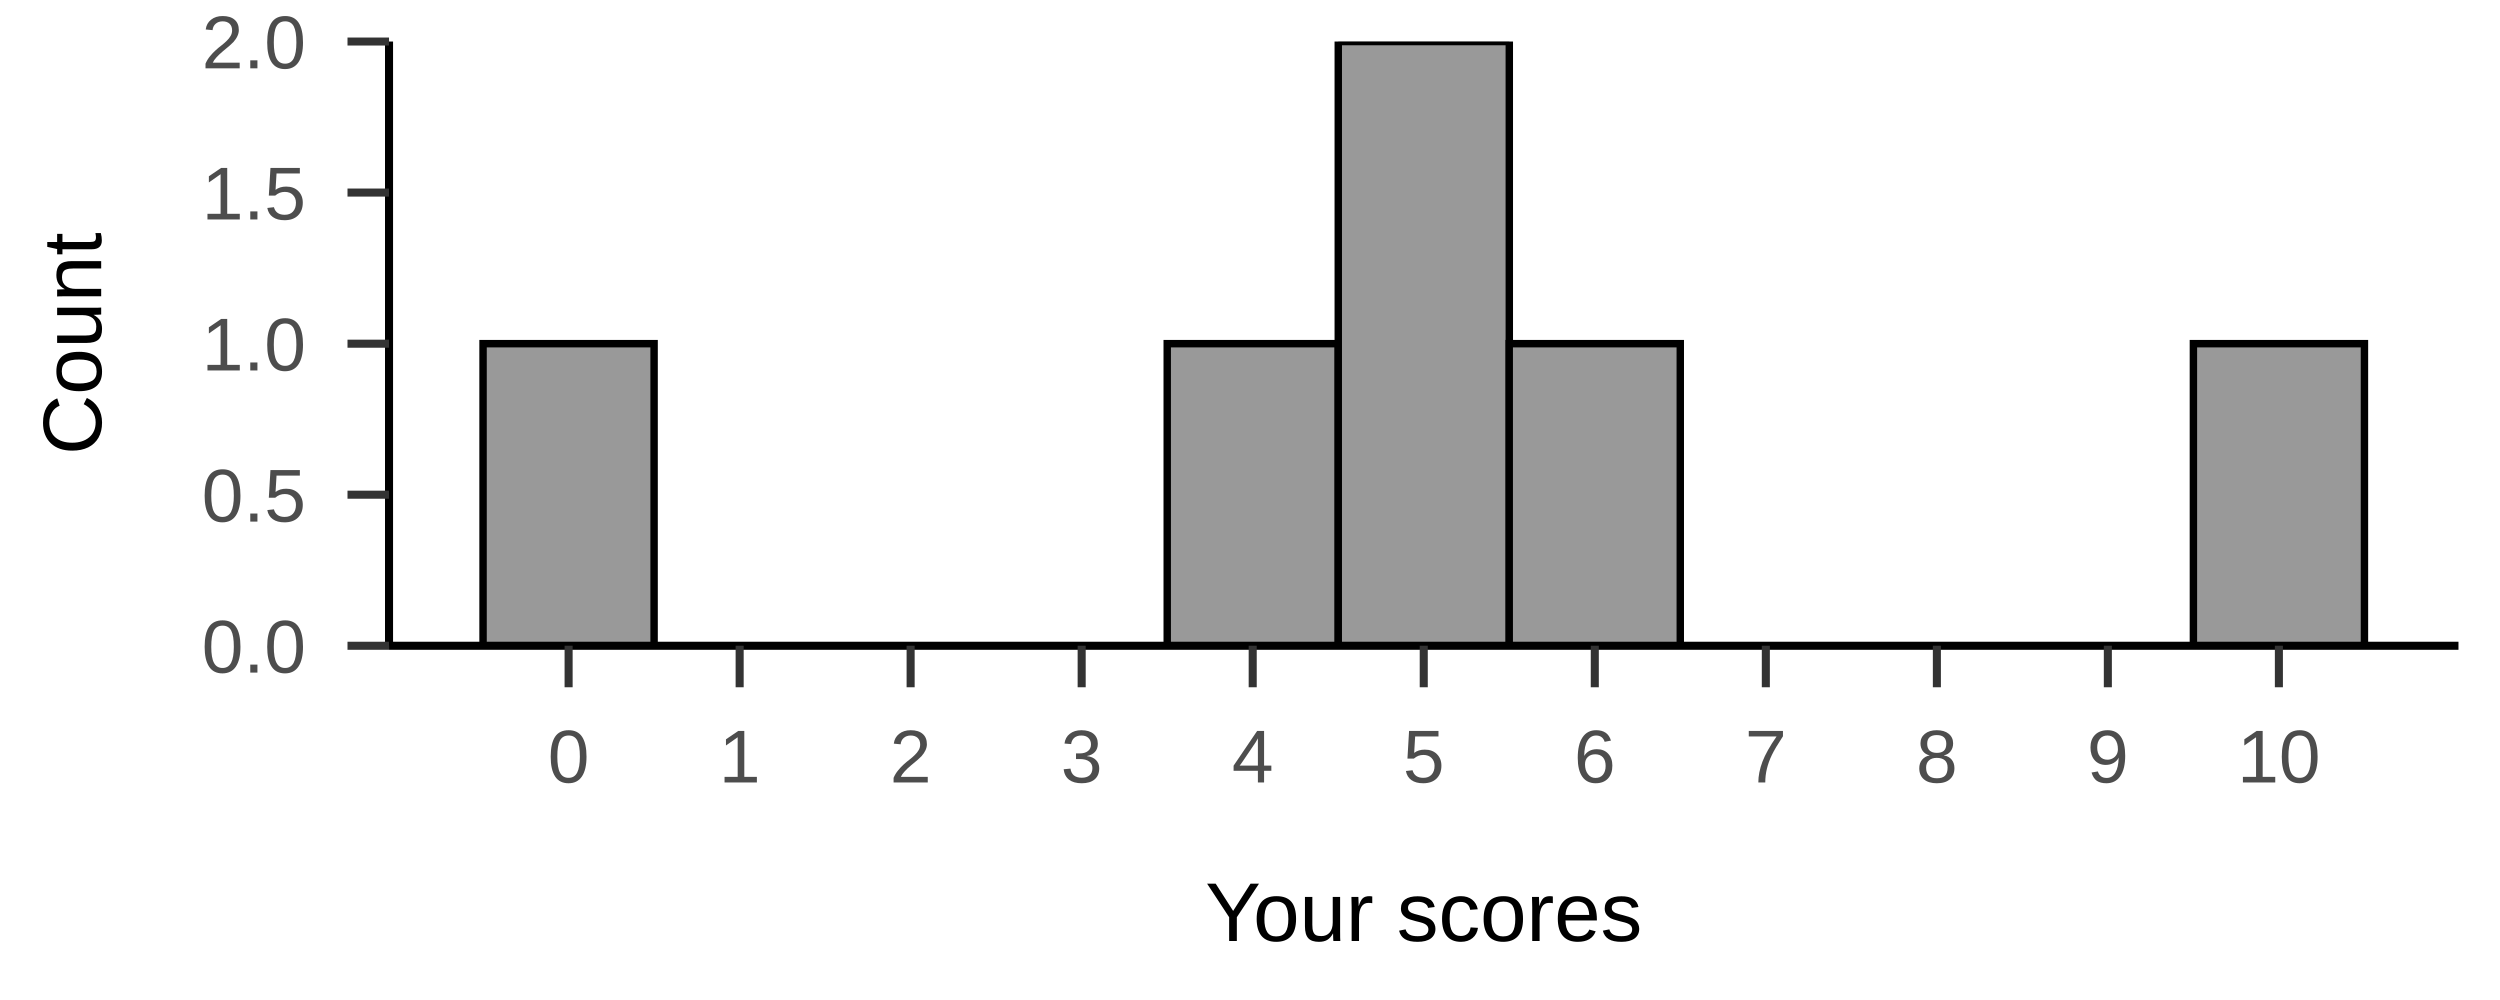
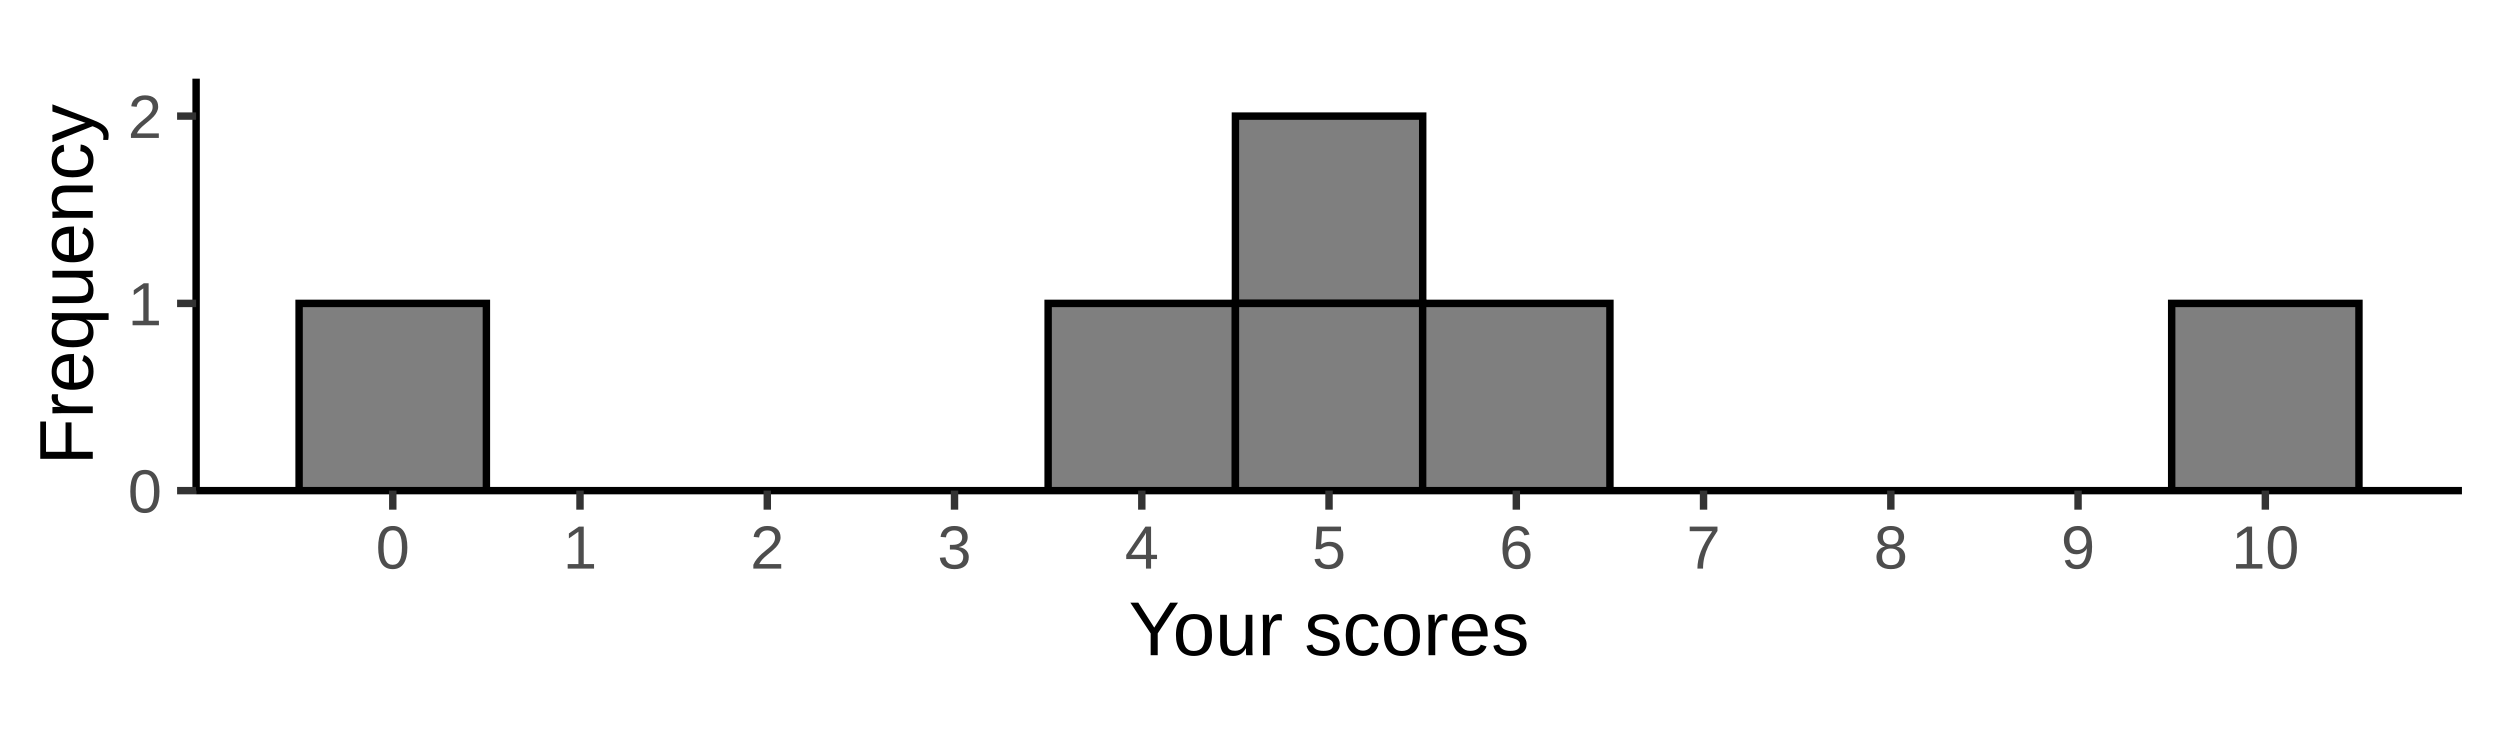
- <svg xmlns="http://www.w3.org/2000/svg" class="svglite" width="360.00pt" height="144.00pt" viewBox="0 0 360.00 144.00">
+ <svg xmlns="http://www.w3.org/2000/svg" class="svglite" width="360.00pt" height="108.00pt" viewBox="0 0 360.00 108.00">
  <defs>
    <style type="text/css">
    .svglite line, .svglite polyline, .svglite polygon, .svglite path, .svglite rect, .svglite circle {
      fill: none;
      stroke: #000000;
      stroke-linecap: round;
      stroke-linejoin: round;
      stroke-miterlimit: 10.00;
    }
    .svglite text {
      white-space: pre;
    }
  </style>
  </defs>
  <rect width="100%" height="100%" style="stroke: none; fill: none;" />
  <defs>
-     <clipPath id="cpMC4wMHwzNjAuMDB8MC4wMHwxNDQuMDA=">
-       <rect x="0.00" y="0.00" width="360.00" height="144.00" />
+     <clipPath id="cpMC4wMHwzNjAuMDB8MC4wMHwxMDguMDA=">
+       <rect x="0.00" y="0.00" width="360.00" height="108.00" />
    </clipPath>
  </defs>
-   <g clip-path="url(#cpMC4wMHwzNjAuMDB8MC4wMHwxNDQuMDA=)">
+   <g clip-path="url(#cpMC4wMHwzNjAuMDB8MC4wMHwxMDguMDA=)">
</g>
  <defs>
-     <clipPath id="cpNTYuMDJ8MzU0LjAyfDUuOTh8OTIuOTk=">
-       <rect x="56.02" y="5.98" width="298.01" height="87.02" />
+     <clipPath id="cpMC4wMHwzNjAuMDB8NS44NXwxMDIuMTU=">
+       <rect x="0" y="5.85" width="360.00" height="96.30" />
    </clipPath>
  </defs>
-   <g clip-path="url(#cpNTYuMDJ8MzU0LjAyfDUuOTh8OTIuOTk=)">
-     <rect x="69.56" y="49.49" width="24.63" height="43.51" style="stroke-width: 1.07; stroke-linecap: square; stroke-linejoin: miter; fill: #999999;" />
-     <rect x="94.19" y="92.99" width="24.63" height="0.00" style="stroke-width: 1.07; stroke-linecap: square; stroke-linejoin: miter; fill: #999999;" />
-     <rect x="118.82" y="92.99" width="24.63" height="0.00" style="stroke-width: 1.07; stroke-linecap: square; stroke-linejoin: miter; fill: #999999;" />
-     <rect x="143.45" y="92.99" width="24.63" height="0.00" style="stroke-width: 1.07; stroke-linecap: square; stroke-linejoin: miter; fill: #999999;" />
-     <rect x="168.08" y="49.49" width="24.63" height="43.51" style="stroke-width: 1.07; stroke-linecap: square; stroke-linejoin: miter; fill: #999999;" />
-     <rect x="192.71" y="5.98" width="24.63" height="87.02" style="stroke-width: 1.07; stroke-linecap: square; stroke-linejoin: miter; fill: #999999;" />
-     <rect x="217.33" y="49.49" width="24.63" height="43.51" style="stroke-width: 1.07; stroke-linecap: square; stroke-linejoin: miter; fill: #999999;" />
-     <rect x="241.96" y="92.99" width="24.63" height="0.00" style="stroke-width: 1.07; stroke-linecap: square; stroke-linejoin: miter; fill: #999999;" />
-     <rect x="266.59" y="92.99" width="24.63" height="0.00" style="stroke-width: 1.07; stroke-linecap: square; stroke-linejoin: miter; fill: #999999;" />
-     <rect x="291.22" y="92.99" width="24.63" height="0.00" style="stroke-width: 1.07; stroke-linecap: square; stroke-linejoin: miter; fill: #999999;" />
-     <rect x="315.85" y="49.49" width="24.63" height="43.51" style="stroke-width: 1.07; stroke-linecap: square; stroke-linejoin: miter; fill: #999999;" />
+   <g clip-path="url(#cpMC4wMHwzNjAuMDB8NS44NXwxMDIuMTU=)">
+ </g>
+   <g clip-path="url(#cpMC4wMHwzNjAuMDB8MC4wMHwxMDguMDA=)">
+ </g>
+   <defs>
+     <clipPath id="cpMjguMjR8MzU0LjUyfDExLjMzfDcwLjY1">
+       <rect x="28.24" y="11.33" width="326.28" height="59.32" />
+     </clipPath>
+   </defs>
+   <g clip-path="url(#cpMjguMjR8MzU0LjUyfDExLjMzfDcwLjY1)">
+     <rect x="43.07" y="43.69" width="26.97" height="26.97" style="stroke-width: 1.07; stroke-linecap: square; stroke-linejoin: miter; fill: #7F7F7F;" />
+     <rect x="70.04" y="70.65" width="26.97" height="0.00" style="stroke-width: 1.07; stroke-linecap: square; stroke-linejoin: miter; fill: #7F7F7F;" />
+     <rect x="97.00" y="70.65" width="26.97" height="0.00" style="stroke-width: 1.07; stroke-linecap: square; stroke-linejoin: miter; fill: #7F7F7F;" />
+     <rect x="123.97" y="70.65" width="26.97" height="0.00" style="stroke-width: 1.07; stroke-linecap: square; stroke-linejoin: miter; fill: #7F7F7F;" />
+     <rect x="150.93" y="43.69" width="26.97" height="0.00" style="stroke-width: 1.07; stroke-linecap: square; stroke-linejoin: miter; fill: #7F7F7F;" />
+     <rect x="177.90" y="16.72" width="26.97" height="0.00" style="stroke-width: 1.07; stroke-linecap: square; stroke-linejoin: miter; fill: #7F7F7F;" />
+     <rect x="204.86" y="43.69" width="26.97" height="0.00" style="stroke-width: 1.07; stroke-linecap: square; stroke-linejoin: miter; fill: #7F7F7F;" />
+     <rect x="231.83" y="70.65" width="26.97" height="0.00" style="stroke-width: 1.07; stroke-linecap: square; stroke-linejoin: miter; fill: #7F7F7F;" />
+     <rect x="258.79" y="70.65" width="26.97" height="0.00" style="stroke-width: 1.07; stroke-linecap: square; stroke-linejoin: miter; fill: #7F7F7F;" />
+     <rect x="285.76" y="70.65" width="26.97" height="0.00" style="stroke-width: 1.07; stroke-linecap: square; stroke-linejoin: miter; fill: #7F7F7F;" />
+     <rect x="312.72" y="43.69" width="26.97" height="0.00" style="stroke-width: 1.07; stroke-linecap: square; stroke-linejoin: miter; fill: #7F7F7F;" />
+     <rect x="43.07" y="70.65" width="26.97" height="0.00" style="stroke-width: 1.07; stroke-linecap: square; stroke-linejoin: miter; fill: #7F7F7F;" />
+     <rect x="70.04" y="70.65" width="26.97" height="0.00" style="stroke-width: 1.07; stroke-linecap: square; stroke-linejoin: miter; fill: #7F7F7F;" />
+     <rect x="97.00" y="70.65" width="26.97" height="0.00" style="stroke-width: 1.07; stroke-linecap: square; stroke-linejoin: miter; fill: #7F7F7F;" />
+     <rect x="123.97" y="70.65" width="26.97" height="0.00" style="stroke-width: 1.07; stroke-linecap: square; stroke-linejoin: miter; fill: #7F7F7F;" />
+     <rect x="150.93" y="43.69" width="26.97" height="26.97" style="stroke-width: 1.07; stroke-linecap: square; stroke-linejoin: miter; fill: #7F7F7F;" />
+     <rect x="177.90" y="16.72" width="26.97" height="0.00" style="stroke-width: 1.07; stroke-linecap: square; stroke-linejoin: miter; fill: #7F7F7F;" />
+     <rect x="204.86" y="43.69" width="26.97" height="0.00" style="stroke-width: 1.07; stroke-linecap: square; stroke-linejoin: miter; fill: #7F7F7F;" />
+     <rect x="231.83" y="70.65" width="26.97" height="0.00" style="stroke-width: 1.07; stroke-linecap: square; stroke-linejoin: miter; fill: #7F7F7F;" />
+     <rect x="258.79" y="70.65" width="26.97" height="0.00" style="stroke-width: 1.07; stroke-linecap: square; stroke-linejoin: miter; fill: #7F7F7F;" />
+     <rect x="285.76" y="70.65" width="26.97" height="0.00" style="stroke-width: 1.07; stroke-linecap: square; stroke-linejoin: miter; fill: #7F7F7F;" />
+     <rect x="312.72" y="43.69" width="26.97" height="0.00" style="stroke-width: 1.07; stroke-linecap: square; stroke-linejoin: miter; fill: #7F7F7F;" />
+     <rect x="43.07" y="70.65" width="26.97" height="0.00" style="stroke-width: 1.07; stroke-linecap: square; stroke-linejoin: miter; fill: #7F7F7F;" />
+     <rect x="70.04" y="70.65" width="26.97" height="0.00" style="stroke-width: 1.07; stroke-linecap: square; stroke-linejoin: miter; fill: #7F7F7F;" />
+     <rect x="97.00" y="70.65" width="26.97" height="0.00" style="stroke-width: 1.07; stroke-linecap: square; stroke-linejoin: miter; fill: #7F7F7F;" />
+     <rect x="123.97" y="70.65" width="26.97" height="0.00" style="stroke-width: 1.07; stroke-linecap: square; stroke-linejoin: miter; fill: #7F7F7F;" />
+     <rect x="150.93" y="70.65" width="26.97" height="0.00" style="stroke-width: 1.07; stroke-linecap: square; stroke-linejoin: miter; fill: #7F7F7F;" />
+     <rect x="177.90" y="16.72" width="26.97" height="26.97" style="stroke-width: 1.07; stroke-linecap: square; stroke-linejoin: miter; fill: #7F7F7F;" />
+     <rect x="204.86" y="43.69" width="26.97" height="0.00" style="stroke-width: 1.07; stroke-linecap: square; stroke-linejoin: miter; fill: #7F7F7F;" />
+     <rect x="231.83" y="70.65" width="26.97" height="0.00" style="stroke-width: 1.07; stroke-linecap: square; stroke-linejoin: miter; fill: #7F7F7F;" />
+     <rect x="258.79" y="70.65" width="26.97" height="0.00" style="stroke-width: 1.07; stroke-linecap: square; stroke-linejoin: miter; fill: #7F7F7F;" />
+     <rect x="285.76" y="70.65" width="26.97" height="0.00" style="stroke-width: 1.07; stroke-linecap: square; stroke-linejoin: miter; fill: #7F7F7F;" />
+     <rect x="312.72" y="43.69" width="26.97" height="0.00" style="stroke-width: 1.07; stroke-linecap: square; stroke-linejoin: miter; fill: #7F7F7F;" />
+     <rect x="43.07" y="70.65" width="26.97" height="0.00" style="stroke-width: 1.07; stroke-linecap: square; stroke-linejoin: miter; fill: #7F7F7F;" />
+     <rect x="70.04" y="70.65" width="26.97" height="0.00" style="stroke-width: 1.07; stroke-linecap: square; stroke-linejoin: miter; fill: #7F7F7F;" />
+     <rect x="97.00" y="70.65" width="26.97" height="0.00" style="stroke-width: 1.07; stroke-linecap: square; stroke-linejoin: miter; fill: #7F7F7F;" />
+     <rect x="123.97" y="70.65" width="26.97" height="0.00" style="stroke-width: 1.07; stroke-linecap: square; stroke-linejoin: miter; fill: #7F7F7F;" />
+     <rect x="150.93" y="70.65" width="26.97" height="0.00" style="stroke-width: 1.07; stroke-linecap: square; stroke-linejoin: miter; fill: #7F7F7F;" />
+     <rect x="177.90" y="43.69" width="26.97" height="26.97" style="stroke-width: 1.07; stroke-linecap: square; stroke-linejoin: miter; fill: #7F7F7F;" />
+     <rect x="204.86" y="43.69" width="26.97" height="0.00" style="stroke-width: 1.07; stroke-linecap: square; stroke-linejoin: miter; fill: #7F7F7F;" />
+     <rect x="231.83" y="70.65" width="26.97" height="0.00" style="stroke-width: 1.07; stroke-linecap: square; stroke-linejoin: miter; fill: #7F7F7F;" />
+     <rect x="258.79" y="70.65" width="26.97" height="0.00" style="stroke-width: 1.07; stroke-linecap: square; stroke-linejoin: miter; fill: #7F7F7F;" />
+     <rect x="285.76" y="70.65" width="26.97" height="0.00" style="stroke-width: 1.07; stroke-linecap: square; stroke-linejoin: miter; fill: #7F7F7F;" />
+     <rect x="312.72" y="43.69" width="26.97" height="0.00" style="stroke-width: 1.07; stroke-linecap: square; stroke-linejoin: miter; fill: #7F7F7F;" />
+     <rect x="43.07" y="70.65" width="26.97" height="0.00" style="stroke-width: 1.07; stroke-linecap: square; stroke-linejoin: miter; fill: #7F7F7F;" />
+     <rect x="70.04" y="70.65" width="26.97" height="0.00" style="stroke-width: 1.07; stroke-linecap: square; stroke-linejoin: miter; fill: #7F7F7F;" />
+     <rect x="97.00" y="70.65" width="26.97" height="0.00" style="stroke-width: 1.07; stroke-linecap: square; stroke-linejoin: miter; fill: #7F7F7F;" />
+     <rect x="123.97" y="70.65" width="26.97" height="0.00" style="stroke-width: 1.07; stroke-linecap: square; stroke-linejoin: miter; fill: #7F7F7F;" />
+     <rect x="150.93" y="70.65" width="26.97" height="0.00" style="stroke-width: 1.07; stroke-linecap: square; stroke-linejoin: miter; fill: #7F7F7F;" />
+     <rect x="177.90" y="70.65" width="26.97" height="0.00" style="stroke-width: 1.07; stroke-linecap: square; stroke-linejoin: miter; fill: #7F7F7F;" />
+     <rect x="204.86" y="43.69" width="26.97" height="26.97" style="stroke-width: 1.07; stroke-linecap: square; stroke-linejoin: miter; fill: #7F7F7F;" />
+     <rect x="231.83" y="70.65" width="26.97" height="0.00" style="stroke-width: 1.07; stroke-linecap: square; stroke-linejoin: miter; fill: #7F7F7F;" />
+     <rect x="258.79" y="70.65" width="26.97" height="0.00" style="stroke-width: 1.07; stroke-linecap: square; stroke-linejoin: miter; fill: #7F7F7F;" />
+     <rect x="285.76" y="70.65" width="26.97" height="0.00" style="stroke-width: 1.07; stroke-linecap: square; stroke-linejoin: miter; fill: #7F7F7F;" />
+     <rect x="312.72" y="43.69" width="26.97" height="0.00" style="stroke-width: 1.07; stroke-linecap: square; stroke-linejoin: miter; fill: #7F7F7F;" />
+     <rect x="43.07" y="70.65" width="26.97" height="0.00" style="stroke-width: 1.07; stroke-linecap: square; stroke-linejoin: miter; fill: #7F7F7F;" />
+     <rect x="70.04" y="70.65" width="26.97" height="0.00" style="stroke-width: 1.07; stroke-linecap: square; stroke-linejoin: miter; fill: #7F7F7F;" />
+     <rect x="97.00" y="70.65" width="26.97" height="0.00" style="stroke-width: 1.07; stroke-linecap: square; stroke-linejoin: miter; fill: #7F7F7F;" />
+     <rect x="123.97" y="70.65" width="26.97" height="0.00" style="stroke-width: 1.07; stroke-linecap: square; stroke-linejoin: miter; fill: #7F7F7F;" />
+     <rect x="150.93" y="70.65" width="26.97" height="0.00" style="stroke-width: 1.07; stroke-linecap: square; stroke-linejoin: miter; fill: #7F7F7F;" />
+     <rect x="177.90" y="70.65" width="26.97" height="0.00" style="stroke-width: 1.07; stroke-linecap: square; stroke-linejoin: miter; fill: #7F7F7F;" />
+     <rect x="204.86" y="70.65" width="26.97" height="0.00" style="stroke-width: 1.07; stroke-linecap: square; stroke-linejoin: miter; fill: #7F7F7F;" />
+     <rect x="231.83" y="70.65" width="26.97" height="0.00" style="stroke-width: 1.07; stroke-linecap: square; stroke-linejoin: miter; fill: #7F7F7F;" />
+     <rect x="258.79" y="70.65" width="26.97" height="0.00" style="stroke-width: 1.07; stroke-linecap: square; stroke-linejoin: miter; fill: #7F7F7F;" />
+     <rect x="285.76" y="70.65" width="26.97" height="0.00" style="stroke-width: 1.07; stroke-linecap: square; stroke-linejoin: miter; fill: #7F7F7F;" />
+     <rect x="312.72" y="43.69" width="26.97" height="26.97" style="stroke-width: 1.07; stroke-linecap: square; stroke-linejoin: miter; fill: #7F7F7F;" />
  </g>
-   <g clip-path="url(#cpMC4wMHwzNjAuMDB8MC4wMHwxNDQuMDA=)">
-     <polyline points="56.02,92.99 56.02,5.98 " style="stroke-width: 1.16; stroke-linecap: butt;" />
-     <text x="44.06" y="96.86" text-anchor="end" style="font-size: 10.80px;fill: #4D4D4D; font-family: &quot;Arial&quot;;" textLength="15.01px" lengthAdjust="spacingAndGlyphs">0.0</text>
-     <text x="44.06" y="75.11" text-anchor="end" style="font-size: 10.80px;fill: #4D4D4D; font-family: &quot;Arial&quot;;" textLength="15.01px" lengthAdjust="spacingAndGlyphs">0.5</text>
-     <text x="44.06" y="53.35" text-anchor="end" style="font-size: 10.80px;fill: #4D4D4D; font-family: &quot;Arial&quot;;" textLength="15.01px" lengthAdjust="spacingAndGlyphs">1.0</text>
-     <text x="44.06" y="31.60" text-anchor="end" style="font-size: 10.80px;fill: #4D4D4D; font-family: &quot;Arial&quot;;" textLength="15.01px" lengthAdjust="spacingAndGlyphs">1.5</text>
-     <text x="44.06" y="9.84" text-anchor="end" style="font-size: 10.80px;fill: #4D4D4D; font-family: &quot;Arial&quot;;" textLength="15.01px" lengthAdjust="spacingAndGlyphs">2.0</text>
-     <polyline points="50.04,92.99 56.02,92.99 " style="stroke-width: 1.16; stroke: #333333; stroke-linecap: butt;" />
-     <polyline points="50.04,71.24 56.02,71.24 " style="stroke-width: 1.16; stroke: #333333; stroke-linecap: butt;" />
-     <polyline points="50.04,49.49 56.02,49.49 " style="stroke-width: 1.16; stroke: #333333; stroke-linecap: butt;" />
-     <polyline points="50.04,27.73 56.02,27.73 " style="stroke-width: 1.16; stroke: #333333; stroke-linecap: butt;" />
-     <polyline points="50.04,5.98 56.02,5.98 " style="stroke-width: 1.16; stroke: #333333; stroke-linecap: butt;" />
-     <polyline points="56.02,92.99 354.02,92.99 " style="stroke-width: 1.16; stroke-linecap: butt;" />
-     <polyline points="81.88,98.97 81.88,92.99 " style="stroke-width: 1.16; stroke: #333333; stroke-linecap: butt;" />
-     <polyline points="106.51,98.97 106.51,92.99 " style="stroke-width: 1.16; stroke: #333333; stroke-linecap: butt;" />
-     <polyline points="131.13,98.97 131.13,92.99 " style="stroke-width: 1.16; stroke: #333333; stroke-linecap: butt;" />
-     <polyline points="155.76,98.97 155.76,92.99 " style="stroke-width: 1.16; stroke: #333333; stroke-linecap: butt;" />
-     <polyline points="180.39,98.97 180.39,92.99 " style="stroke-width: 1.16; stroke: #333333; stroke-linecap: butt;" />
-     <polyline points="205.02,98.97 205.02,92.99 " style="stroke-width: 1.16; stroke: #333333; stroke-linecap: butt;" />
-     <polyline points="229.65,98.97 229.65,92.99 " style="stroke-width: 1.16; stroke: #333333; stroke-linecap: butt;" />
-     <polyline points="254.28,98.97 254.28,92.99 " style="stroke-width: 1.16; stroke: #333333; stroke-linecap: butt;" />
-     <polyline points="278.91,98.97 278.91,92.99 " style="stroke-width: 1.16; stroke: #333333; stroke-linecap: butt;" />
-     <polyline points="303.53,98.97 303.53,92.99 " style="stroke-width: 1.16; stroke: #333333; stroke-linecap: butt;" />
-     <polyline points="328.16,98.97 328.16,92.99 " style="stroke-width: 1.16; stroke: #333333; stroke-linecap: butt;" />
-     <text x="81.88" y="112.68" text-anchor="middle" style="font-size: 10.80px;fill: #4D4D4D; font-family: &quot;Arial&quot;;" textLength="6.00px" lengthAdjust="spacingAndGlyphs">0</text>
-     <text x="106.51" y="112.68" text-anchor="middle" style="font-size: 10.80px;fill: #4D4D4D; font-family: &quot;Arial&quot;;" textLength="6.00px" lengthAdjust="spacingAndGlyphs">1</text>
-     <text x="131.13" y="112.68" text-anchor="middle" style="font-size: 10.80px;fill: #4D4D4D; font-family: &quot;Arial&quot;;" textLength="6.00px" lengthAdjust="spacingAndGlyphs">2</text>
-     <text x="155.76" y="112.68" text-anchor="middle" style="font-size: 10.80px;fill: #4D4D4D; font-family: &quot;Arial&quot;;" textLength="6.00px" lengthAdjust="spacingAndGlyphs">3</text>
-     <text x="180.39" y="112.68" text-anchor="middle" style="font-size: 10.80px;fill: #4D4D4D; font-family: &quot;Arial&quot;;" textLength="6.00px" lengthAdjust="spacingAndGlyphs">4</text>
-     <text x="205.02" y="112.68" text-anchor="middle" style="font-size: 10.80px;fill: #4D4D4D; font-family: &quot;Arial&quot;;" textLength="6.00px" lengthAdjust="spacingAndGlyphs">5</text>
-     <text x="229.65" y="112.68" text-anchor="middle" style="font-size: 10.80px;fill: #4D4D4D; font-family: &quot;Arial&quot;;" textLength="6.00px" lengthAdjust="spacingAndGlyphs">6</text>
-     <text x="254.28" y="112.68" text-anchor="middle" style="font-size: 10.80px;fill: #4D4D4D; font-family: &quot;Arial&quot;;" textLength="6.00px" lengthAdjust="spacingAndGlyphs">7</text>
-     <text x="278.91" y="112.68" text-anchor="middle" style="font-size: 10.80px;fill: #4D4D4D; font-family: &quot;Arial&quot;;" textLength="6.00px" lengthAdjust="spacingAndGlyphs">8</text>
-     <text x="303.53" y="112.68" text-anchor="middle" style="font-size: 10.80px;fill: #4D4D4D; font-family: &quot;Arial&quot;;" textLength="6.00px" lengthAdjust="spacingAndGlyphs">9</text>
-     <text x="328.16" y="112.68" text-anchor="middle" style="font-size: 10.80px;fill: #4D4D4D; font-family: &quot;Arial&quot;;" textLength="12.01px" lengthAdjust="spacingAndGlyphs">10</text>
-     <text x="205.02" y="135.50" text-anchor="middle" style="font-size: 12.00px; font-family: &quot;Arial&quot;;" textLength="62.94px" lengthAdjust="spacingAndGlyphs">Your scores</text>
-     <text transform="translate(14.57,49.49) rotate(-90)" text-anchor="middle" style="font-size: 12.00px; font-family: &quot;Arial&quot;;" textLength="32.03px" lengthAdjust="spacingAndGlyphs">Count</text>
+   <g clip-path="url(#cpMC4wMHwzNjAuMDB8MC4wMHwxMDguMDA=)">
+     <polyline points="28.24,70.65 28.24,11.33 " style="stroke-width: 1.07; stroke-linecap: butt;" />
+     <text x="23.31" y="73.80" text-anchor="end" style="font-size: 8.80px;fill: #4D4D4D; font-family: &quot;Arial&quot;;" textLength="4.90px" lengthAdjust="spacingAndGlyphs">0</text>
+     <text x="23.31" y="46.84" text-anchor="end" style="font-size: 8.80px;fill: #4D4D4D; font-family: &quot;Arial&quot;;" textLength="4.90px" lengthAdjust="spacingAndGlyphs">1</text>
+     <text x="23.31" y="19.87" text-anchor="end" style="font-size: 8.80px;fill: #4D4D4D; font-family: &quot;Arial&quot;;" textLength="4.90px" lengthAdjust="spacingAndGlyphs">2</text>
+     <polyline points="25.50,70.65 28.24,70.65 " style="stroke-width: 1.07; stroke: #333333; stroke-linecap: butt;" />
+     <polyline points="25.50,43.69 28.24,43.69 " style="stroke-width: 1.07; stroke: #333333; stroke-linecap: butt;" />
+     <polyline points="25.50,16.72 28.24,16.72 " style="stroke-width: 1.07; stroke: #333333; stroke-linecap: butt;" />
+     <polyline points="28.24,70.65 354.52,70.65 " style="stroke-width: 1.07; stroke-linecap: butt;" />
+     <polyline points="56.56,73.39 56.56,70.65 " style="stroke-width: 1.07; stroke: #333333; stroke-linecap: butt;" />
+     <polyline points="83.52,73.39 83.52,70.65 " style="stroke-width: 1.07; stroke: #333333; stroke-linecap: butt;" />
+     <polyline points="110.49,73.39 110.49,70.65 " style="stroke-width: 1.07; stroke: #333333; stroke-linecap: butt;" />
+     <polyline points="137.45,73.39 137.45,70.65 " style="stroke-width: 1.07; stroke: #333333; stroke-linecap: butt;" />
+     <polyline points="164.42,73.39 164.42,70.65 " style="stroke-width: 1.07; stroke: #333333; stroke-linecap: butt;" />
+     <polyline points="191.38,73.39 191.38,70.65 " style="stroke-width: 1.07; stroke: #333333; stroke-linecap: butt;" />
+     <polyline points="218.35,73.39 218.35,70.65 " style="stroke-width: 1.07; stroke: #333333; stroke-linecap: butt;" />
+     <polyline points="245.31,73.39 245.31,70.65 " style="stroke-width: 1.07; stroke: #333333; stroke-linecap: butt;" />
+     <polyline points="272.28,73.39 272.28,70.65 " style="stroke-width: 1.07; stroke: #333333; stroke-linecap: butt;" />
+     <polyline points="299.24,73.39 299.24,70.65 " style="stroke-width: 1.07; stroke: #333333; stroke-linecap: butt;" />
+     <polyline points="326.21,73.39 326.21,70.65 " style="stroke-width: 1.07; stroke: #333333; stroke-linecap: butt;" />
+     <text x="56.56" y="81.88" text-anchor="middle" style="font-size: 8.80px;fill: #4D4D4D; font-family: &quot;Arial&quot;;" textLength="4.90px" lengthAdjust="spacingAndGlyphs">0</text>
+     <text x="83.52" y="81.88" text-anchor="middle" style="font-size: 8.80px;fill: #4D4D4D; font-family: &quot;Arial&quot;;" textLength="4.90px" lengthAdjust="spacingAndGlyphs">1</text>
+     <text x="110.49" y="81.88" text-anchor="middle" style="font-size: 8.80px;fill: #4D4D4D; font-family: &quot;Arial&quot;;" textLength="4.90px" lengthAdjust="spacingAndGlyphs">2</text>
+     <text x="137.45" y="81.88" text-anchor="middle" style="font-size: 8.80px;fill: #4D4D4D; font-family: &quot;Arial&quot;;" textLength="4.90px" lengthAdjust="spacingAndGlyphs">3</text>
+     <text x="164.42" y="81.88" text-anchor="middle" style="font-size: 8.80px;fill: #4D4D4D; font-family: &quot;Arial&quot;;" textLength="4.90px" lengthAdjust="spacingAndGlyphs">4</text>
+     <text x="191.38" y="81.88" text-anchor="middle" style="font-size: 8.80px;fill: #4D4D4D; font-family: &quot;Arial&quot;;" textLength="4.90px" lengthAdjust="spacingAndGlyphs">5</text>
+     <text x="218.35" y="81.88" text-anchor="middle" style="font-size: 8.80px;fill: #4D4D4D; font-family: &quot;Arial&quot;;" textLength="4.90px" lengthAdjust="spacingAndGlyphs">6</text>
+     <text x="245.31" y="81.88" text-anchor="middle" style="font-size: 8.80px;fill: #4D4D4D; font-family: &quot;Arial&quot;;" textLength="4.90px" lengthAdjust="spacingAndGlyphs">7</text>
+     <text x="272.28" y="81.88" text-anchor="middle" style="font-size: 8.80px;fill: #4D4D4D; font-family: &quot;Arial&quot;;" textLength="4.90px" lengthAdjust="spacingAndGlyphs">8</text>
+     <text x="299.24" y="81.88" text-anchor="middle" style="font-size: 8.80px;fill: #4D4D4D; font-family: &quot;Arial&quot;;" textLength="4.90px" lengthAdjust="spacingAndGlyphs">9</text>
+     <text x="326.21" y="81.88" text-anchor="middle" style="font-size: 8.80px;fill: #4D4D4D; font-family: &quot;Arial&quot;;" textLength="9.79px" lengthAdjust="spacingAndGlyphs">10</text>
+     <text x="191.38" y="94.35" text-anchor="middle" style="font-size: 11.00px; font-family: &quot;Arial&quot;;" textLength="57.70px" lengthAdjust="spacingAndGlyphs">Your scores</text>
+     <text transform="translate(13.36,40.99) rotate(-90)" text-anchor="middle" style="font-size: 11.00px; font-family: &quot;Arial&quot;;" textLength="51.98px" lengthAdjust="spacingAndGlyphs">Frequency</text>
  </g>
</svg>
